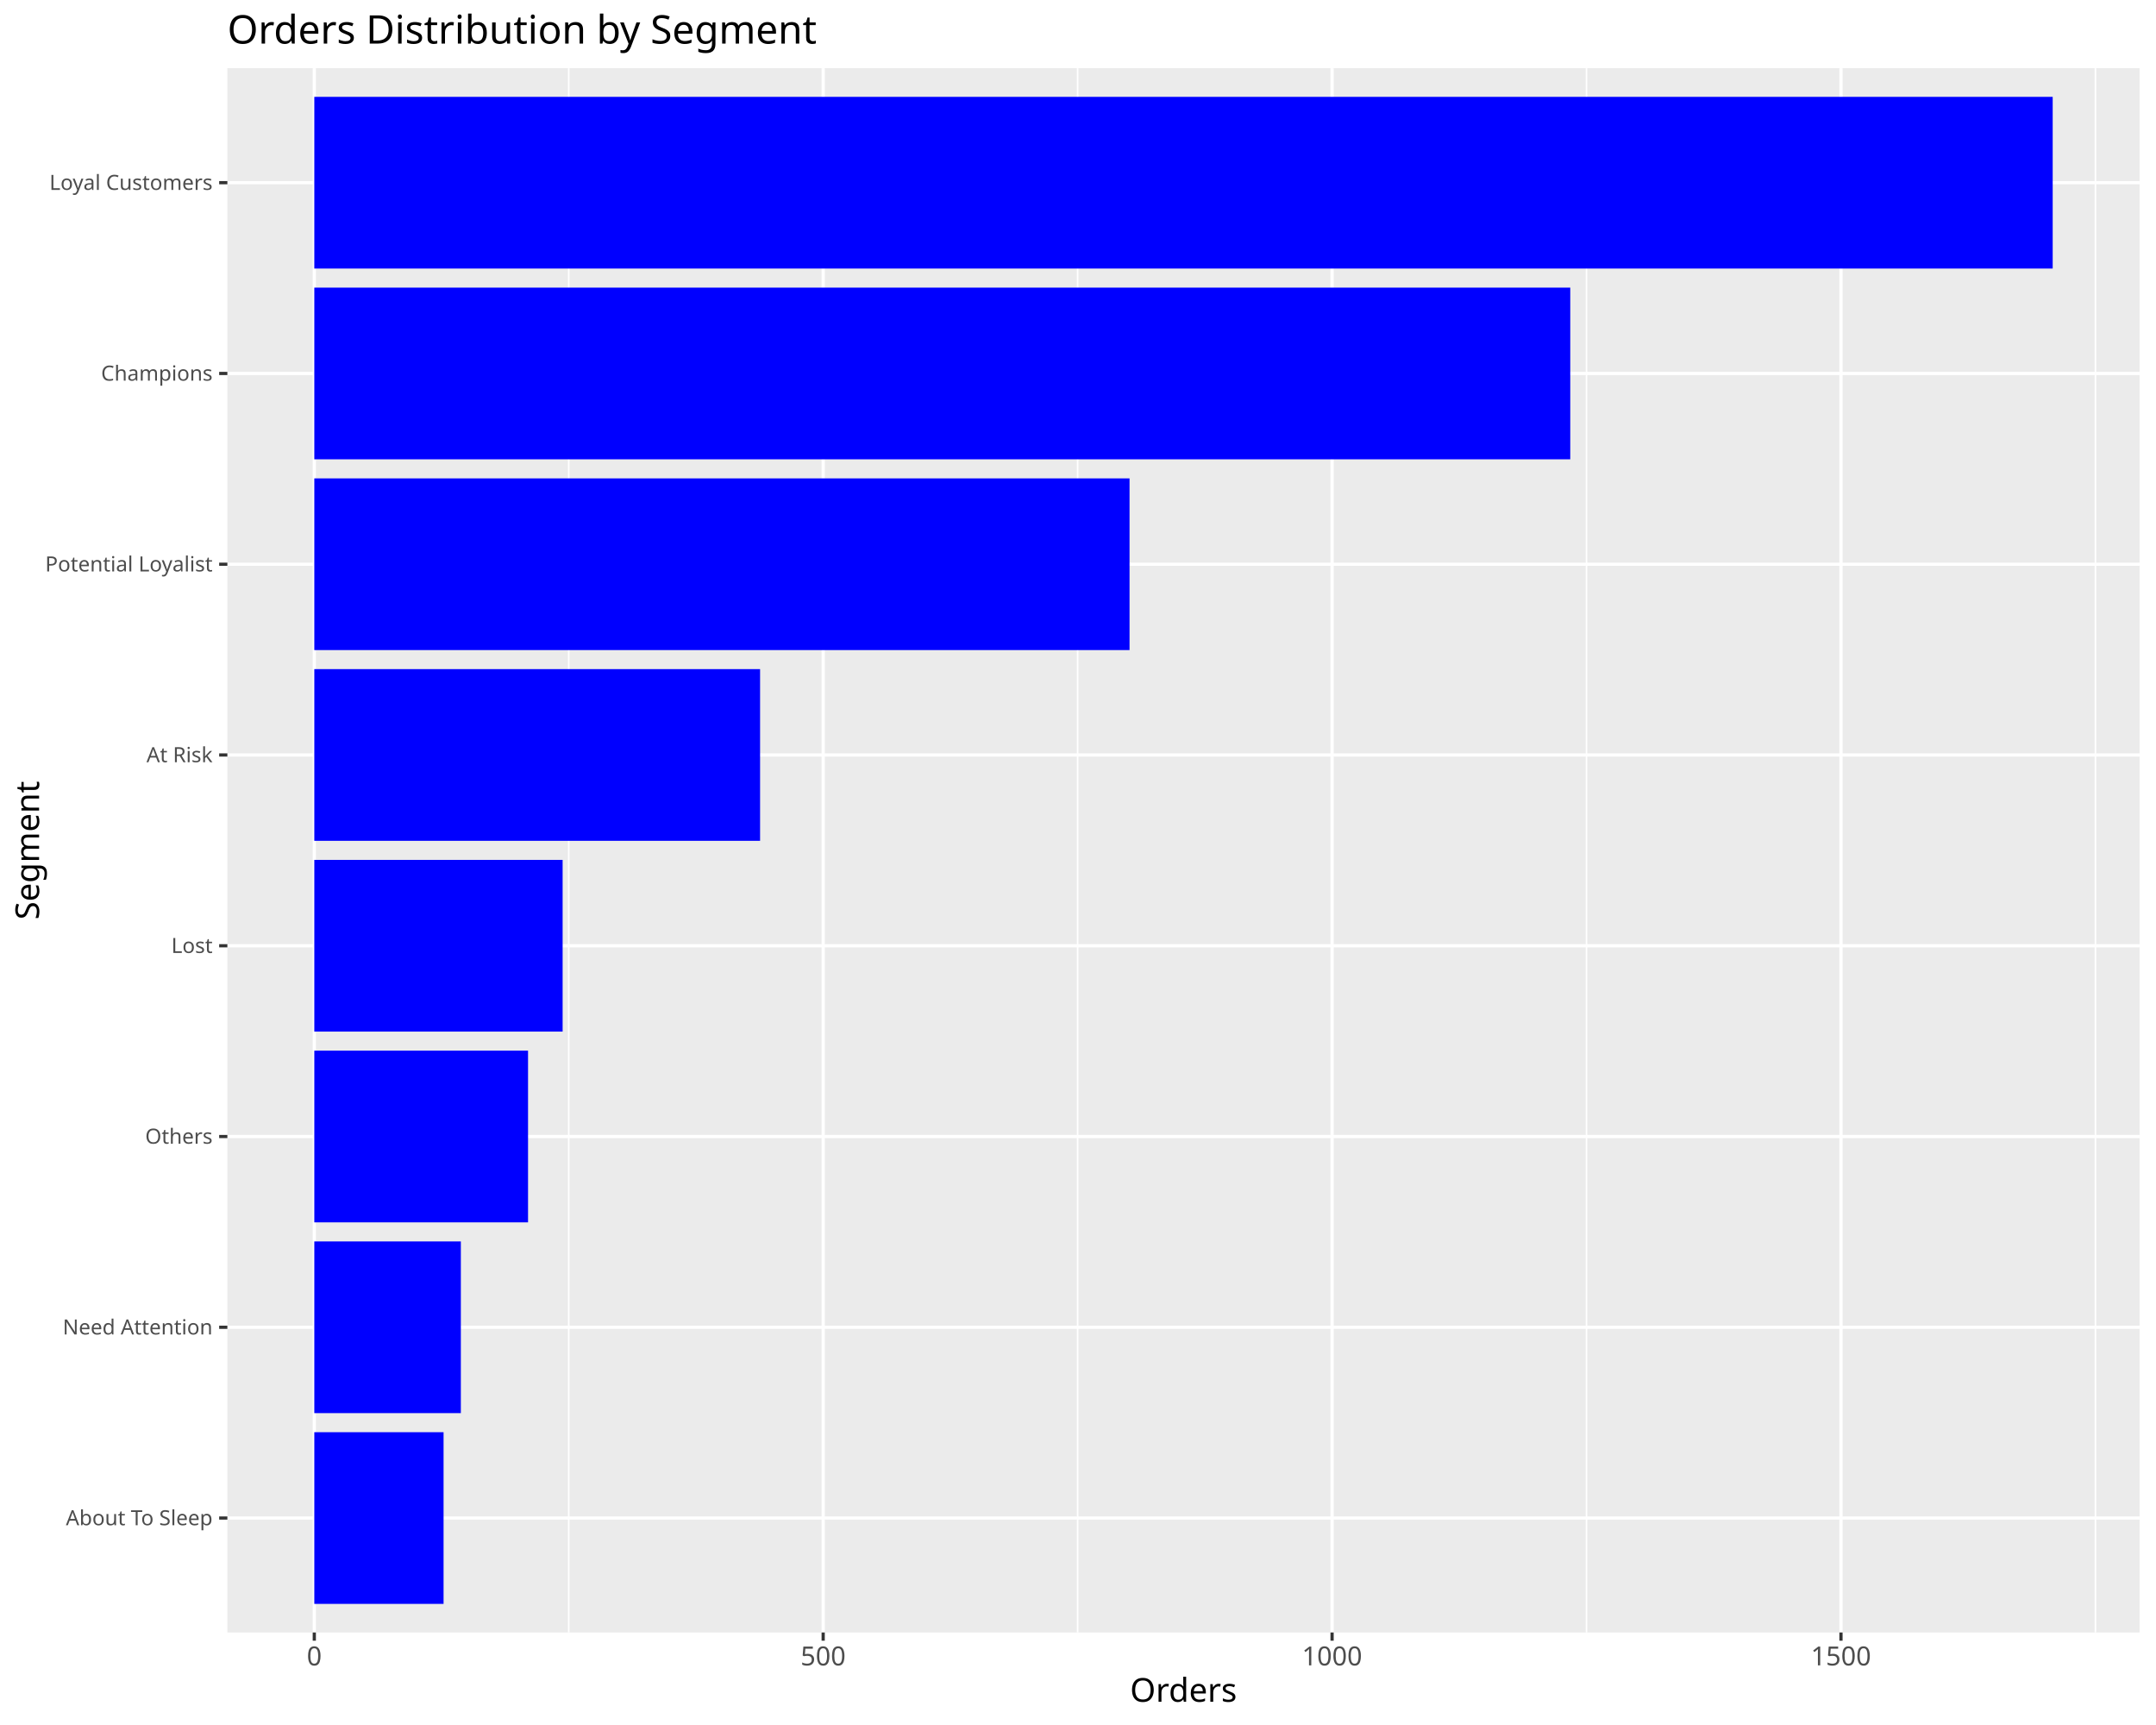
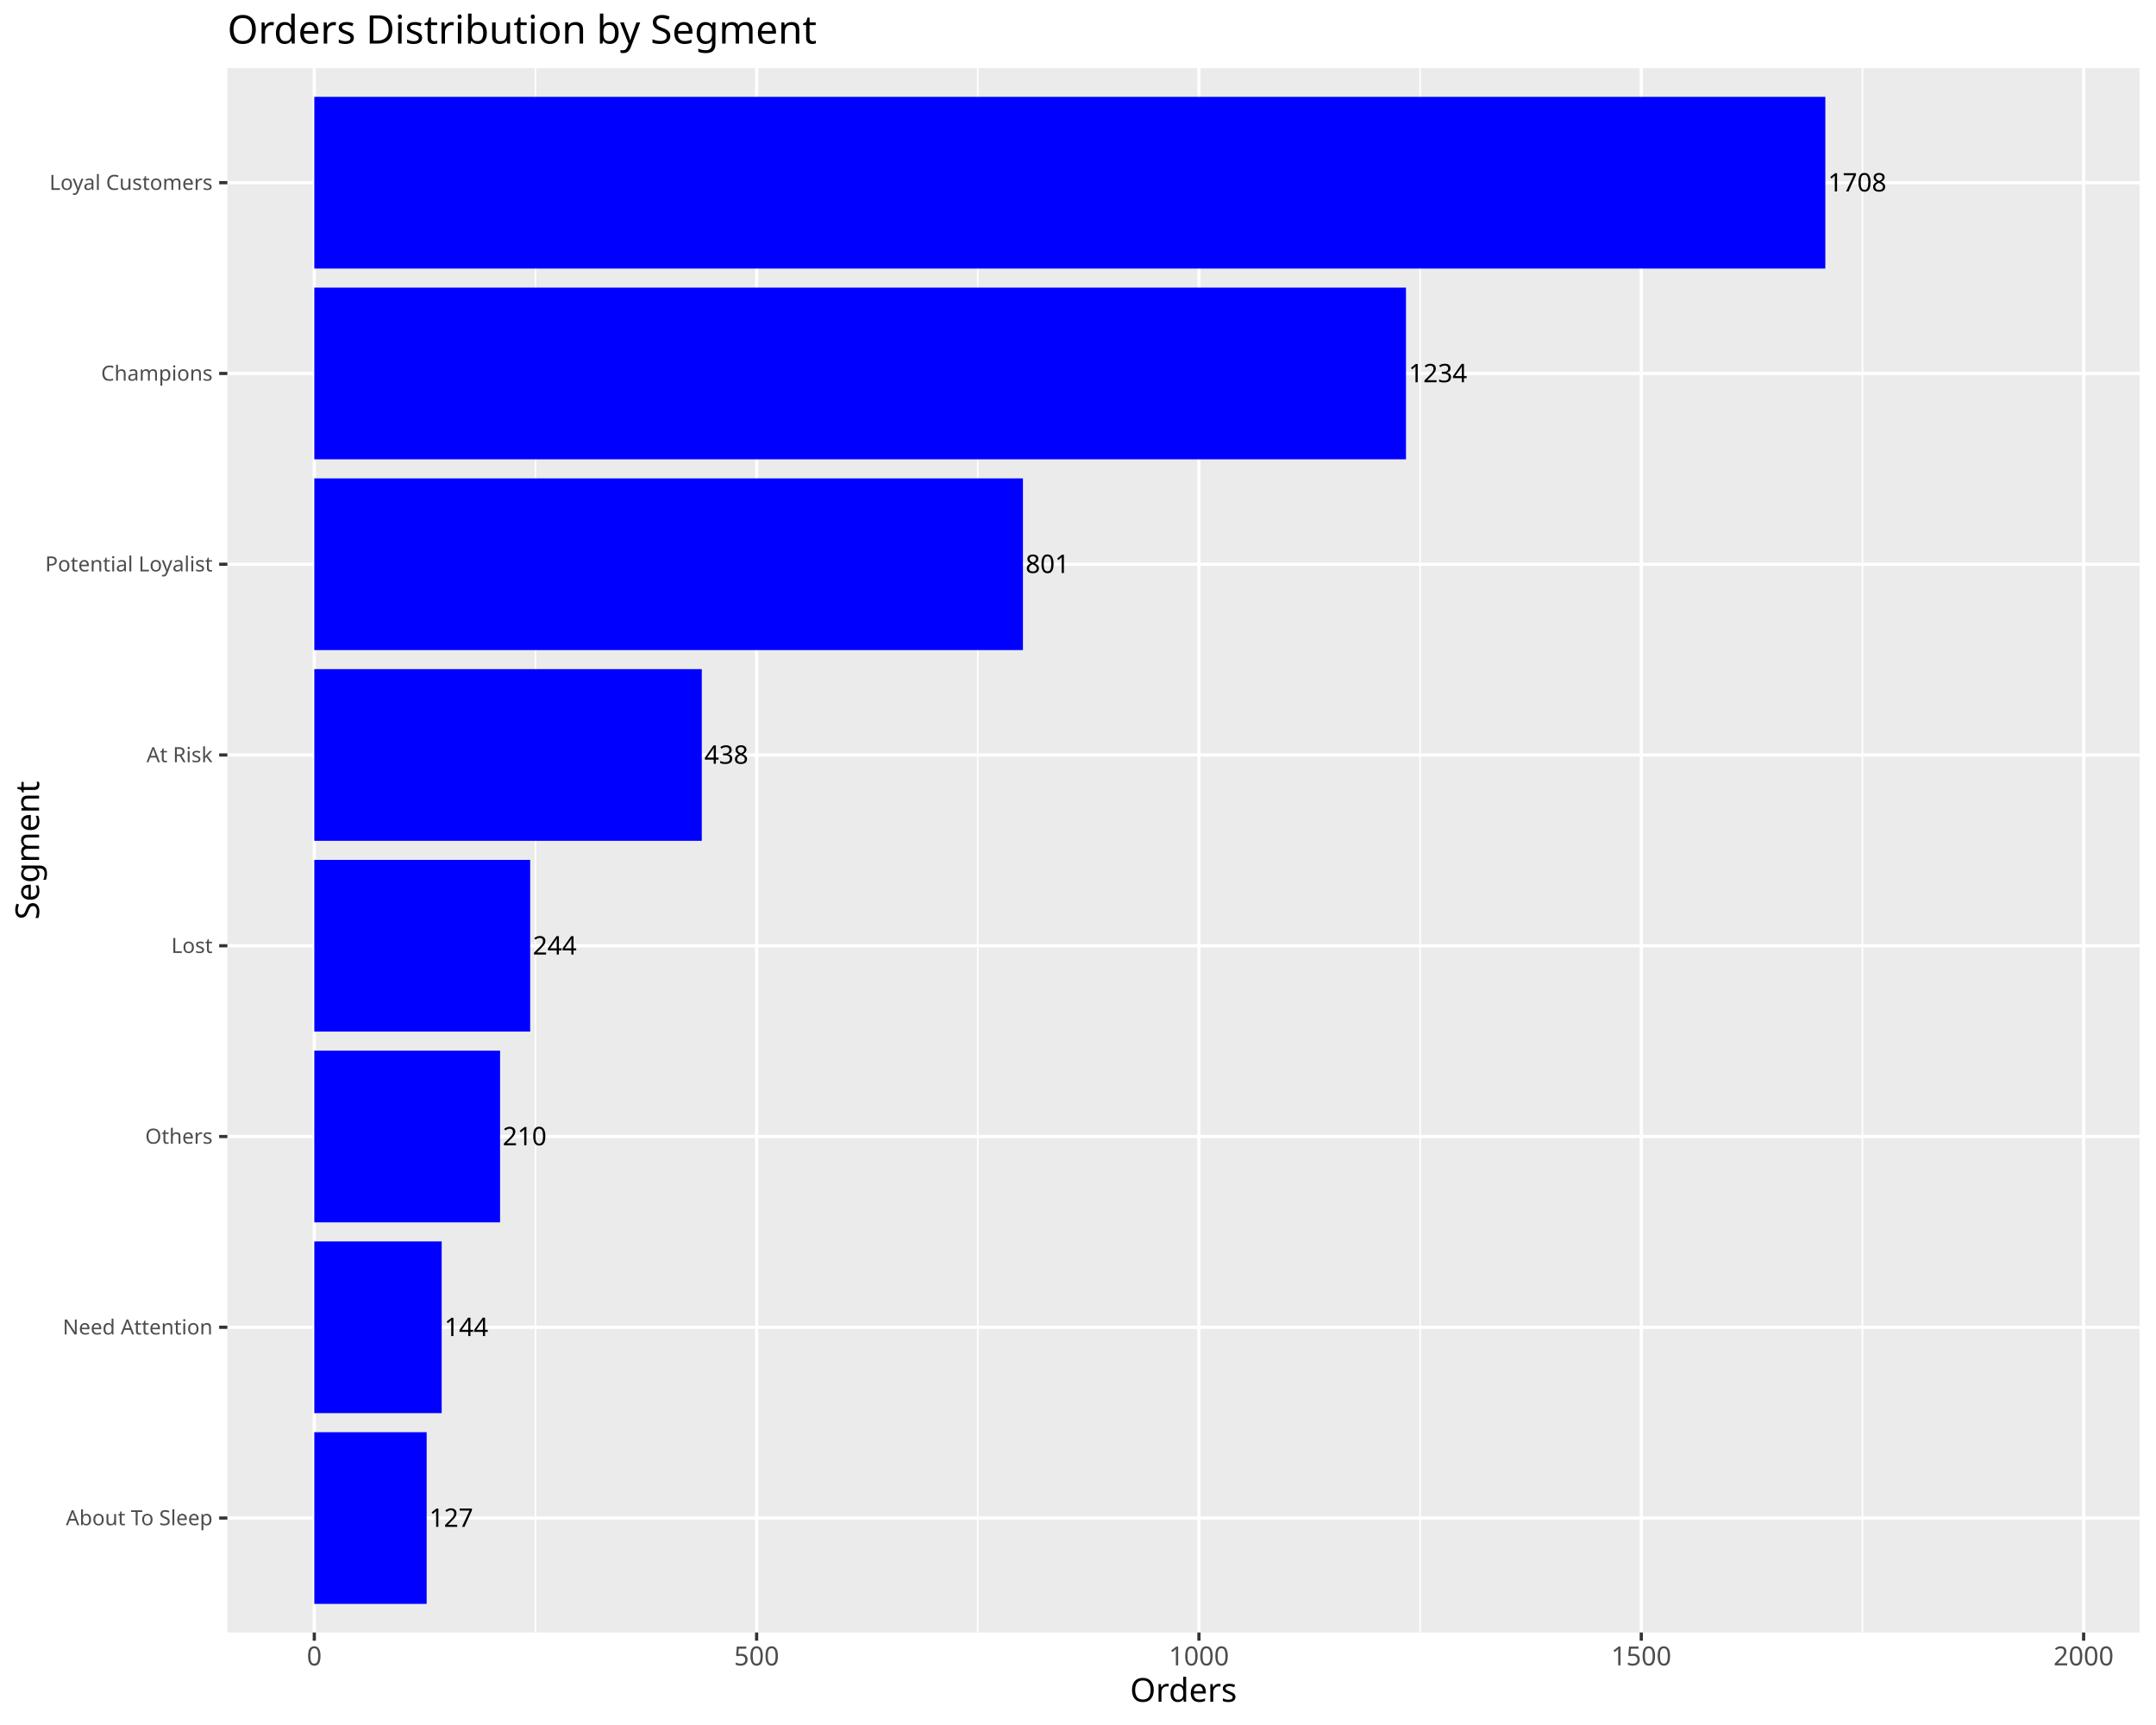
<svg xmlns="http://www.w3.org/2000/svg" class="svglite" data-engine-version="2.0" width="720.00pt" height="576.00pt" viewBox="0 0 720.00 576.00">
  <defs>
    <style type="text/css">
    .svglite line, .svglite polyline, .svglite polygon, .svglite path, .svglite rect, .svglite circle {
      fill: none;
      stroke: #000000;
      stroke-linecap: round;
      stroke-linejoin: round;
      stroke-miterlimit: 10.00;
    }
  </style>
  </defs>
  <rect width="100%" height="100%" style="stroke: none; fill: #FFFFFF;" />
  <defs>
    <clipPath id="cpMC4wMHw3MjAuMDB8MC4wMHw1NzYuMDA=">
      <rect x="0.00" y="0.00" width="720.00" height="576.00" />
    </clipPath>
  </defs>
  <g clip-path="url(#cpMC4wMHw3MjAuMDB8MC4wMHw1NzYuMDA=)">
    <rect x="0.00" y="0.00" width="720.00" height="576.00" style="stroke-width: 1.07; stroke: #FFFFFF; fill: #FFFFFF;" />
  </g>
  <defs>
    <clipPath id="cpNzUuOTN8NzE0LjUyfDIyLjc4fDU0NS4xMQ==">
      <rect x="75.93" y="22.78" width="638.59" height="522.33" />
    </clipPath>
  </defs>
  <g clip-path="url(#cpNzUuOTN8NzE0LjUyfDIyLjc4fDU0NS4xMQ==)">
    <rect x="75.93" y="22.78" width="638.59" height="522.33" style="stroke-width: 1.07; stroke: none; fill: #EBEBEB;" />
-     <polyline points="189.93,545.11 189.93,22.78 " style="stroke-width: 0.53; stroke: #FFFFFF; stroke-linecap: butt;" />
-     <polyline points="359.88,545.11 359.88,22.78 " style="stroke-width: 0.53; stroke: #FFFFFF; stroke-linecap: butt;" />
-     <polyline points="529.82,545.11 529.82,22.78 " style="stroke-width: 0.53; stroke: #FFFFFF; stroke-linecap: butt;" />
-     <polyline points="699.77,545.11 699.77,22.78 " style="stroke-width: 0.53; stroke: #FFFFFF; stroke-linecap: butt;" />
+     <polyline points="178.82,545.11 178.82,22.78 " style="stroke-width: 0.53; stroke: #FFFFFF; stroke-linecap: butt;" />
+     <polyline points="326.53,545.11 326.53,22.78 " style="stroke-width: 0.53; stroke: #FFFFFF; stroke-linecap: butt;" />
+     <polyline points="474.25,545.11 474.25,22.78 " style="stroke-width: 0.53; stroke: #FFFFFF; stroke-linecap: butt;" />
+     <polyline points="621.97,545.11 621.97,22.78 " style="stroke-width: 0.53; stroke: #FFFFFF; stroke-linecap: butt;" />
    <polyline points="75.93,506.89 714.52,506.89 " style="stroke-width: 1.07; stroke: #FFFFFF; stroke-linecap: butt;" />
    <polyline points="75.93,443.19 714.52,443.19 " style="stroke-width: 1.07; stroke: #FFFFFF; stroke-linecap: butt;" />
    <polyline points="75.93,379.50 714.52,379.50 " style="stroke-width: 1.07; stroke: #FFFFFF; stroke-linecap: butt;" />
    <polyline points="75.93,315.80 714.52,315.80 " style="stroke-width: 1.07; stroke: #FFFFFF; stroke-linecap: butt;" />
    <polyline points="75.93,252.10 714.52,252.10 " style="stroke-width: 1.07; stroke: #FFFFFF; stroke-linecap: butt;" />
    <polyline points="75.93,188.40 714.52,188.40 " style="stroke-width: 1.07; stroke: #FFFFFF; stroke-linecap: butt;" />
    <polyline points="75.93,124.70 714.52,124.70 " style="stroke-width: 1.07; stroke: #FFFFFF; stroke-linecap: butt;" />
    <polyline points="75.93,61.00 714.52,61.00 " style="stroke-width: 1.07; stroke: #FFFFFF; stroke-linecap: butt;" />
    <polyline points="104.96,545.11 104.96,22.78 " style="stroke-width: 1.07; stroke: #FFFFFF; stroke-linecap: butt;" />
-     <polyline points="274.90,545.11 274.90,22.78 " style="stroke-width: 1.07; stroke: #FFFFFF; stroke-linecap: butt;" />
-     <polyline points="444.85,545.11 444.85,22.78 " style="stroke-width: 1.07; stroke: #FFFFFF; stroke-linecap: butt;" />
-     <polyline points="614.80,545.11 614.80,22.78 " style="stroke-width: 1.07; stroke: #FFFFFF; stroke-linecap: butt;" />
-     <rect x="104.96" y="32.34" width="580.54" height="57.33" style="stroke-width: 1.07; stroke: none; stroke-linecap: butt; stroke-linejoin: miter; fill: #0000FF;" />
-     <rect x="104.96" y="223.43" width="148.87" height="57.33" style="stroke-width: 1.07; stroke: none; stroke-linecap: butt; stroke-linejoin: miter; fill: #0000FF;" />
-     <rect x="104.96" y="96.04" width="419.43" height="57.33" style="stroke-width: 1.07; stroke: none; stroke-linecap: butt; stroke-linejoin: miter; fill: #0000FF;" />
-     <rect x="104.96" y="414.53" width="48.94" height="57.33" style="stroke-width: 1.07; stroke: none; stroke-linecap: butt; stroke-linejoin: miter; fill: #0000FF;" />
-     <rect x="104.96" y="287.13" width="82.93" height="57.33" style="stroke-width: 1.07; stroke: none; stroke-linecap: butt; stroke-linejoin: miter; fill: #0000FF;" />
-     <rect x="104.96" y="159.74" width="272.25" height="57.33" style="stroke-width: 1.07; stroke: none; stroke-linecap: butt; stroke-linejoin: miter; fill: #0000FF;" />
-     <rect x="104.96" y="478.23" width="43.17" height="57.33" style="stroke-width: 1.07; stroke: none; stroke-linecap: butt; stroke-linejoin: miter; fill: #0000FF;" />
-     <rect x="104.96" y="350.83" width="71.38" height="57.33" style="stroke-width: 1.07; stroke: none; stroke-linecap: butt; stroke-linejoin: miter; fill: #0000FF;" />
+     <polyline points="252.68,545.11 252.68,22.78 " style="stroke-width: 1.07; stroke: #FFFFFF; stroke-linecap: butt;" />
+     <polyline points="400.39,545.11 400.39,22.78 " style="stroke-width: 1.07; stroke: #FFFFFF; stroke-linecap: butt;" />
+     <polyline points="548.11,545.11 548.11,22.78 " style="stroke-width: 1.07; stroke: #FFFFFF; stroke-linecap: butt;" />
+     <polyline points="695.83,545.11 695.83,22.78 " style="stroke-width: 1.07; stroke: #FFFFFF; stroke-linecap: butt;" />
+     <rect x="104.96" y="32.34" width="504.61" height="57.33" style="stroke-width: 1.07; stroke: none; stroke-linecap: butt; stroke-linejoin: miter; fill: #0000FF;" />
+     <rect x="104.96" y="223.43" width="129.40" height="57.33" style="stroke-width: 1.07; stroke: none; stroke-linecap: butt; stroke-linejoin: miter; fill: #0000FF;" />
+     <rect x="104.96" y="96.04" width="364.57" height="57.33" style="stroke-width: 1.07; stroke: none; stroke-linecap: butt; stroke-linejoin: miter; fill: #0000FF;" />
+     <rect x="104.96" y="414.53" width="42.54" height="57.33" style="stroke-width: 1.07; stroke: none; stroke-linecap: butt; stroke-linejoin: miter; fill: #0000FF;" />
+     <rect x="104.96" y="287.13" width="72.09" height="57.33" style="stroke-width: 1.07; stroke: none; stroke-linecap: butt; stroke-linejoin: miter; fill: #0000FF;" />
+     <rect x="104.96" y="159.74" width="236.65" height="57.33" style="stroke-width: 1.07; stroke: none; stroke-linecap: butt; stroke-linejoin: miter; fill: #0000FF;" />
+     <rect x="104.96" y="478.23" width="37.52" height="57.33" style="stroke-width: 1.07; stroke: none; stroke-linecap: butt; stroke-linejoin: miter; fill: #0000FF;" />
+     <rect x="104.96" y="350.83" width="62.04" height="57.33" style="stroke-width: 1.07; stroke: none; stroke-linecap: butt; stroke-linejoin: miter; fill: #0000FF;" />
+     <text x="610.45" y="63.94" style="font-size: 8.54px; font-family: sans;" textLength="18.99px" lengthAdjust="spacingAndGlyphs">1708</text>
+     <text x="235.24" y="255.04" style="font-size: 8.54px; font-family: sans;" textLength="14.24px" lengthAdjust="spacingAndGlyphs">438</text>
+     <text x="470.41" y="127.64" style="font-size: 8.54px; font-family: sans;" textLength="18.99px" lengthAdjust="spacingAndGlyphs">1234</text>
+     <text x="148.39" y="446.13" style="font-size: 8.54px; font-family: sans;" textLength="14.24px" lengthAdjust="spacingAndGlyphs">144</text>
+     <text x="177.93" y="318.73" style="font-size: 8.54px; font-family: sans;" textLength="14.24px" lengthAdjust="spacingAndGlyphs">244</text>
+     <text x="342.49" y="191.34" style="font-size: 8.54px; font-family: sans;" textLength="14.24px" lengthAdjust="spacingAndGlyphs">801</text>
+     <text x="143.36" y="509.83" style="font-size: 8.54px; font-family: sans;" textLength="14.24px" lengthAdjust="spacingAndGlyphs">127</text>
+     <text x="167.88" y="382.43" style="font-size: 8.54px; font-family: sans;" textLength="14.24px" lengthAdjust="spacingAndGlyphs">210</text>
  </g>
  <g clip-path="url(#cpMC4wMHw3MjAuMDB8MC4wMHw1NzYuMDA=)">
    <text x="71.00" y="509.30" text-anchor="end" style="font-size: 7.00px; fill: #4D4D4D; font-family: sans;" textLength="48.26px" lengthAdjust="spacingAndGlyphs">About To Sleep</text>
    <text x="71.00" y="445.60" text-anchor="end" style="font-size: 7.00px; fill: #4D4D4D; font-family: sans;" textLength="46.31px" lengthAdjust="spacingAndGlyphs">Need Attention</text>
    <text x="71.00" y="381.90" text-anchor="end" style="font-size: 7.00px; fill: #4D4D4D; font-family: sans;" textLength="21.01px" lengthAdjust="spacingAndGlyphs">Others</text>
    <text x="71.00" y="318.21" text-anchor="end" style="font-size: 7.00px; fill: #4D4D4D; font-family: sans;" textLength="13.23px" lengthAdjust="spacingAndGlyphs">Lost</text>
    <text x="71.00" y="254.51" text-anchor="end" style="font-size: 7.00px; fill: #4D4D4D; font-family: sans;" textLength="22.18px" lengthAdjust="spacingAndGlyphs">At Risk</text>
    <text x="71.00" y="190.81" text-anchor="end" style="font-size: 7.00px; fill: #4D4D4D; font-family: sans;" textLength="52.92px" lengthAdjust="spacingAndGlyphs">Potential Loyalist</text>
    <text x="71.00" y="127.11" text-anchor="end" style="font-size: 7.00px; fill: #4D4D4D; font-family: sans;" textLength="35.41px" lengthAdjust="spacingAndGlyphs">Champions</text>
    <text x="71.00" y="63.41" text-anchor="end" style="font-size: 7.00px; fill: #4D4D4D; font-family: sans;" textLength="52.53px" lengthAdjust="spacingAndGlyphs">Loyal Customers</text>
    <polyline points="73.19,506.89 75.93,506.89 " style="stroke-width: 1.07; stroke: #333333; stroke-linecap: butt;" />
    <polyline points="73.19,443.19 75.93,443.19 " style="stroke-width: 1.07; stroke: #333333; stroke-linecap: butt;" />
    <polyline points="73.19,379.50 75.93,379.50 " style="stroke-width: 1.07; stroke: #333333; stroke-linecap: butt;" />
    <polyline points="73.19,315.80 75.93,315.80 " style="stroke-width: 1.07; stroke: #333333; stroke-linecap: butt;" />
    <polyline points="73.19,252.10 75.93,252.10 " style="stroke-width: 1.07; stroke: #333333; stroke-linecap: butt;" />
    <polyline points="73.19,188.40 75.93,188.40 " style="stroke-width: 1.07; stroke: #333333; stroke-linecap: butt;" />
    <polyline points="73.19,124.70 75.93,124.70 " style="stroke-width: 1.07; stroke: #333333; stroke-linecap: butt;" />
    <polyline points="73.19,61.00 75.93,61.00 " style="stroke-width: 1.07; stroke: #333333; stroke-linecap: butt;" />
    <polyline points="104.96,547.85 104.96,545.11 " style="stroke-width: 1.07; stroke: #333333; stroke-linecap: butt;" />
-     <polyline points="274.90,547.85 274.90,545.11 " style="stroke-width: 1.07; stroke: #333333; stroke-linecap: butt;" />
-     <polyline points="444.85,547.85 444.85,545.11 " style="stroke-width: 1.07; stroke: #333333; stroke-linecap: butt;" />
-     <polyline points="614.80,547.85 614.80,545.11 " style="stroke-width: 1.07; stroke: #333333; stroke-linecap: butt;" />
+     <polyline points="252.68,547.85 252.68,545.11 " style="stroke-width: 1.07; stroke: #333333; stroke-linecap: butt;" />
+     <polyline points="400.39,547.85 400.39,545.11 " style="stroke-width: 1.07; stroke: #333333; stroke-linecap: butt;" />
+     <polyline points="548.11,547.85 548.11,545.11 " style="stroke-width: 1.07; stroke: #333333; stroke-linecap: butt;" />
+     <polyline points="695.83,547.85 695.83,545.11 " style="stroke-width: 1.07; stroke: #333333; stroke-linecap: butt;" />
    <text x="104.96" y="556.10" text-anchor="middle" style="font-size: 8.80px; fill: #4D4D4D; font-family: sans;" textLength="4.89px" lengthAdjust="spacingAndGlyphs">0</text>
-     <text x="274.90" y="556.10" text-anchor="middle" style="font-size: 8.80px; fill: #4D4D4D; font-family: sans;" textLength="14.68px" lengthAdjust="spacingAndGlyphs">500</text>
-     <text x="444.85" y="556.10" text-anchor="middle" style="font-size: 8.80px; fill: #4D4D4D; font-family: sans;" textLength="19.58px" lengthAdjust="spacingAndGlyphs">1000</text>
-     <text x="614.80" y="556.10" text-anchor="middle" style="font-size: 8.80px; fill: #4D4D4D; font-family: sans;" textLength="19.58px" lengthAdjust="spacingAndGlyphs">1500</text>
+     <text x="252.68" y="556.10" text-anchor="middle" style="font-size: 8.80px; fill: #4D4D4D; font-family: sans;" textLength="14.68px" lengthAdjust="spacingAndGlyphs">500</text>
+     <text x="400.39" y="556.10" text-anchor="middle" style="font-size: 8.80px; fill: #4D4D4D; font-family: sans;" textLength="19.58px" lengthAdjust="spacingAndGlyphs">1000</text>
+     <text x="548.11" y="556.10" text-anchor="middle" style="font-size: 8.80px; fill: #4D4D4D; font-family: sans;" textLength="19.58px" lengthAdjust="spacingAndGlyphs">1500</text>
+     <text x="695.83" y="556.10" text-anchor="middle" style="font-size: 8.80px; fill: #4D4D4D; font-family: sans;" textLength="19.58px" lengthAdjust="spacingAndGlyphs">2000</text>
    <text x="395.22" y="568.24" text-anchor="middle" style="font-size: 11.00px; font-family: sans;" textLength="33.63px" lengthAdjust="spacingAndGlyphs">Orders</text>
    <text transform="translate(13.05,283.95) rotate(-90)" text-anchor="middle" style="font-size: 11.00px; font-family: sans;" textLength="44.04px" lengthAdjust="spacingAndGlyphs">Segment</text>
    <text x="75.93" y="14.56" style="font-size: 13.20px; font-family: sans;" textLength="187.84px" lengthAdjust="spacingAndGlyphs">Orders  Distribution by Segment</text>
  </g>
</svg>
